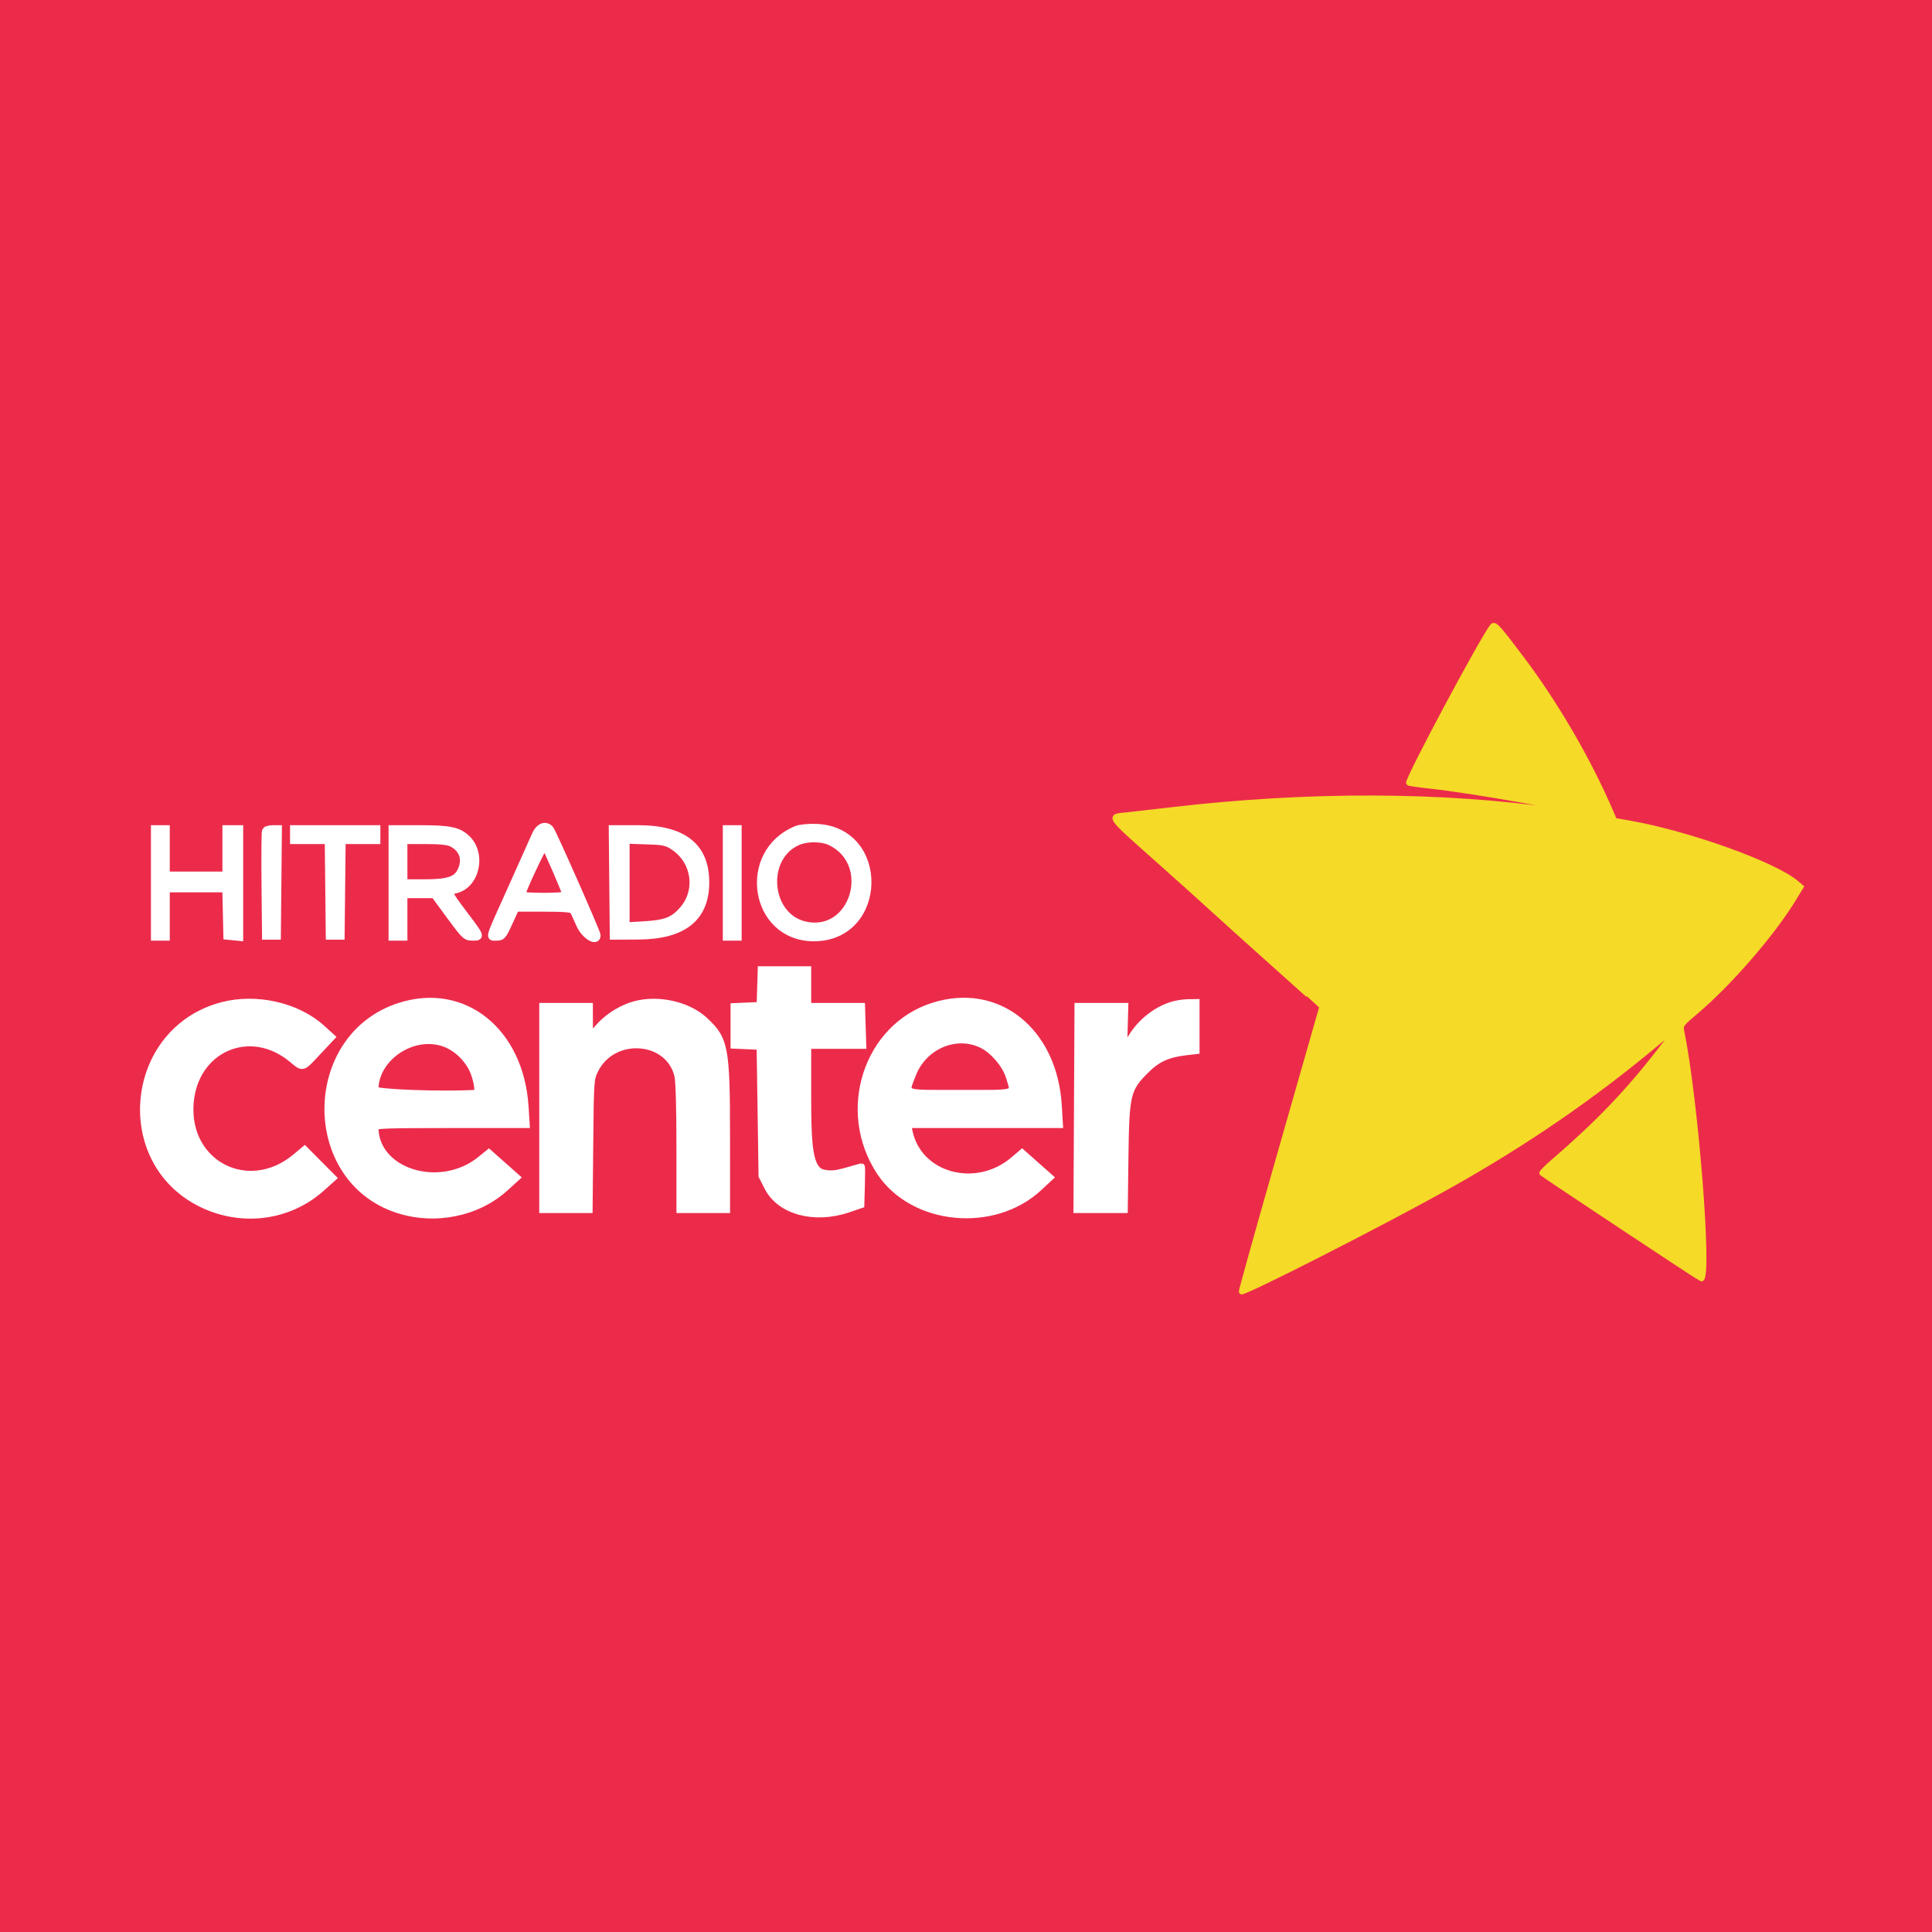
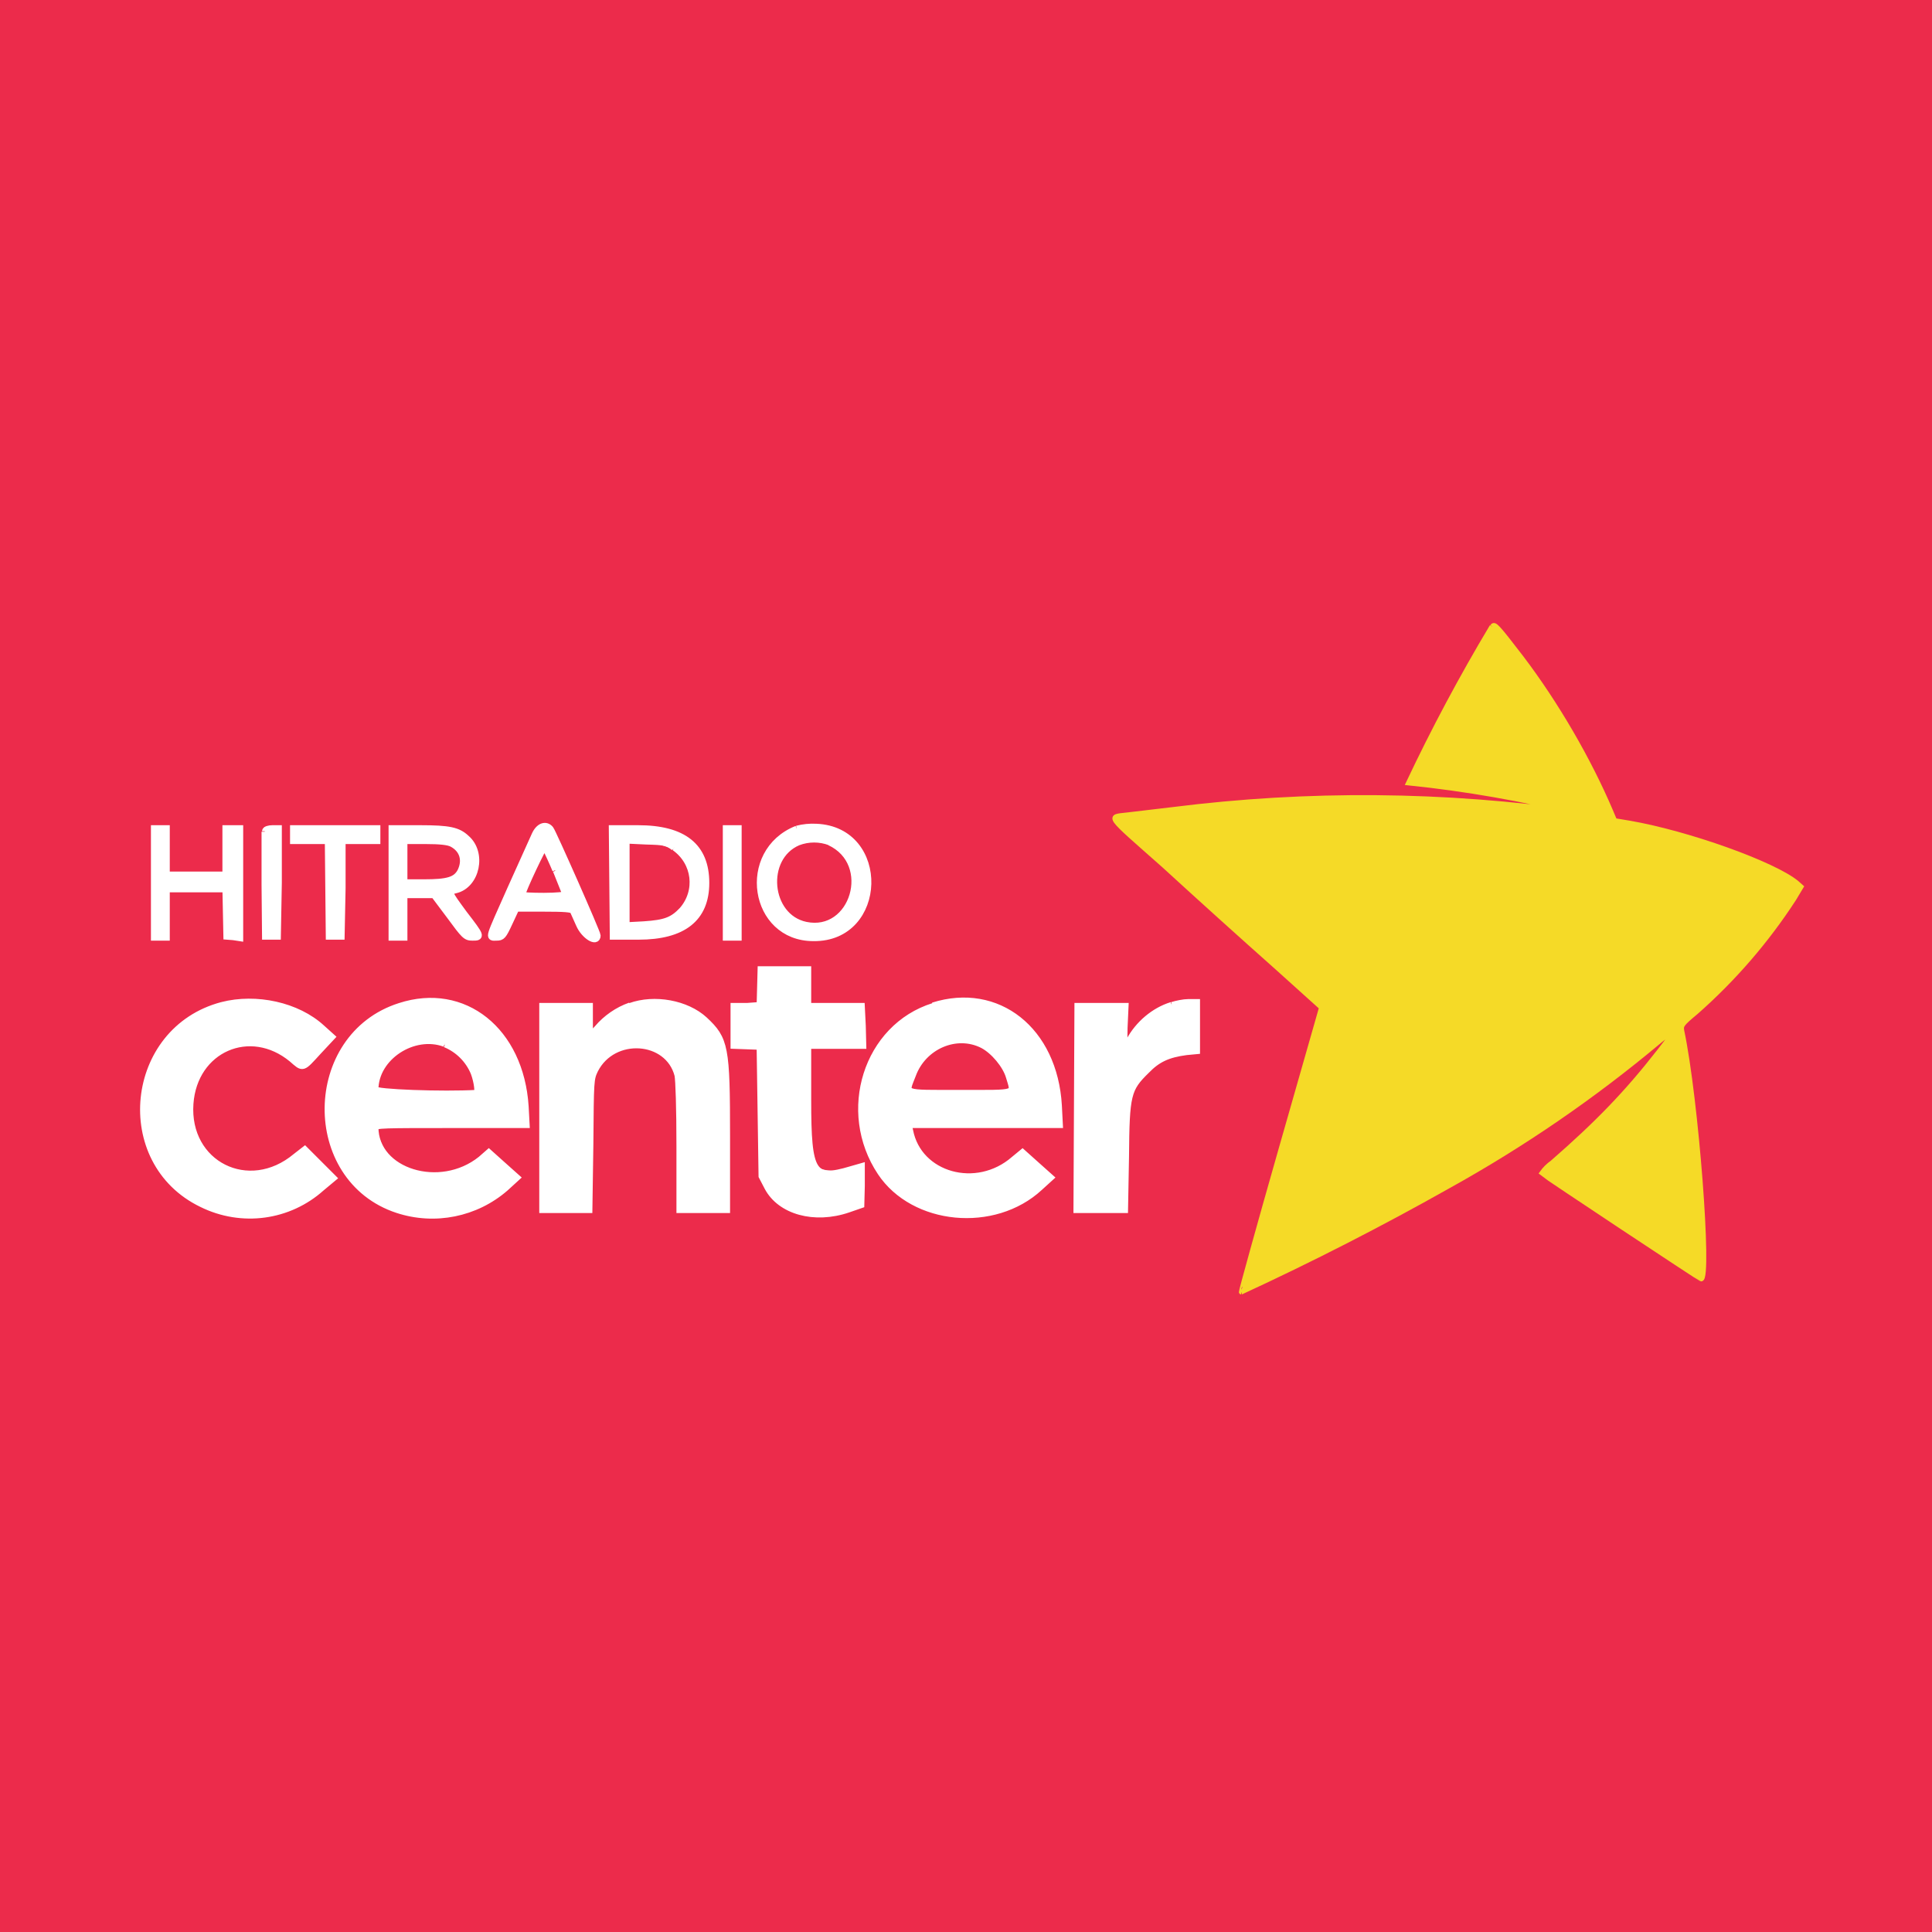
- <svg xmlns="http://www.w3.org/2000/svg" version="1.1" width="400" height="400" viewBox="0,0,400,400">
-   <g transform="translate(-40,20)">
-     <g data-paper-data="{&quot;isPaintingLayer&quot;:true}" fill-rule="evenodd" stroke-linecap="butt" stroke-linejoin="miter" stroke-miterlimit="10" stroke-dasharray="" stroke-dashoffset="0" style="mix-blend-mode: normal">
-       <path d="M40,180v-200h200h200v200v200h-200h-200v-200M354.971,116.2c-4.901,-6.497 -5.53,-7.179 -6.028,-6.537c-2.186,2.82 -17.343,31.191 -17.343,32.463c0,0.094 2.025,0.386 4.5,0.65c8.749,0.932 31.474,4.983 30.942,5.515c-0.092,0.092 -2.119,-0.111 -4.505,-0.451c-24.09,-3.433 -51.562,-3.515 -79.737,-0.238c-3.85,0.448 -8.018,0.925 -9.262,1.059c-4.199,0.455 -4.736,-0.305 7.462,10.552c3.3,2.937 7.89,7.069 10.2,9.182c2.31,2.113 8.295,7.501 13.3,11.974c5.005,4.473 9.1,8.16 9.1,8.193c0,0.033 -3.775,13.275 -8.389,29.427c-4.614,16.152 -8.326,29.43 -8.249,29.506c0.452,0.453 29.273,-14.228 42.838,-21.821c16.078,-9 30.241,-18.739 43.735,-30.073c3.869,-3.25 3.869,-2.959 -0.002,2.022c-6.725,8.652 -12.791,14.959 -22.15,23.032c-1.311,1.131 -2.293,2.142 -2.183,2.246c0.509,0.485 32.823,21.899 33.045,21.899c1.803,0 -1.134,-37.189 -4.06,-51.41c-0.232,-1.127 -0.028,-1.398 2.969,-3.927c6.895,-5.819 15.838,-16.141 20.233,-23.356l1.518,-2.493l-0.952,-0.809c-4.601,-3.906 -22.443,-10.299 -34.708,-12.438l-2.955,-0.515l-0.785,-1.826c-4.618,-10.74 -11.354,-22.308 -18.534,-31.826M213.53,151.964c-4.285,-2.186 -10.856,-0.767 -13.696,2.956c-7.331,9.611 1.434,22.679 12.648,18.858c9.423,-3.211 10.095,-17.198 1.048,-21.814M74.8,156.2v-5h-1.6h-1.6v11.4v11.4h1.6h1.6v-5v-5h6h6v5v5h1.606h1.606l-0.106,-11.3l-0.106,-11.3l-1.5,-0.124l-1.5,-0.124v5.024v5.024h-6h-6v-5M97.906,162.7l-0.106,-11.3l-1.5,-0.124l-1.5,-0.124v11.424v11.424h1.606h1.606l-0.106,-11.3M118.324,152.7l0.124,-1.5h-8.836c-9.491,0 -9.439,-0.012 -9.144,2.071c0.126,0.889 0.288,0.931 3.732,0.984l3.6,0.055l0.107,9.845l0.107,9.845h1.393h1.393v-9.785v-9.785l3.7,-0.115l3.7,-0.115l0.124,-1.5M135.521,152.499c-1.614,-1.068 -1.843,-1.103 -8.19,-1.233l-6.531,-0.135v11.435v11.434h1.6h1.6l-0.001,-4.3l-0.001,-4.3l2.937,0.129l2.938,0.13l3.102,4.17l3.102,4.171h1.761c2.212,0 2.324,0.368 -1.437,-4.694l-3.199,-4.306l1.522,-0.651c5.09,-2.176 5.53,-8.715 0.797,-11.85M155.86,155.2c-1.719,-3.848 -3.958,-5.499 -4.773,-3.521c-0.118,0.286 -2.391,5.368 -5.051,11.292c-2.66,5.923 -4.836,10.828 -4.836,10.9c0,1.325 3.291,-0.132 3.999,-1.771c1.776,-4.113 1.076,-3.755 7.491,-3.832l5.689,-0.068l1.265,2.9c1.256,2.882 1.274,2.9 2.81,2.9c1.944,0 1.981,0.272 -0.787,-5.844c-1.283,-2.836 -2.733,-6.056 -3.221,-7.156c-0.489,-1.1 -1.652,-3.71 -2.586,-5.8M180.09,152.524c-2.71,-1.33 -13.061,-1.987 -13.495,-0.856c-0.114,0.299 -0.16,5.401 -0.102,11.338l0.107,10.794l5.159,0.112c6.142,0.134 8.078,-0.364 10.826,-2.782c6.079,-5.351 4.78,-15.033 -2.495,-18.606M193.2,162.6v-11.4h-1.333c-1.934,0 -1.867,-0.419 -1.867,11.667v11.133h1.6h1.6v-11.4M123.999,158.5l-0.001,-4.3l4.771,0.2c5.724,0.24 6.831,0.859 6.831,3.816c0,3.345 -2.264,4.584 -8.377,4.584h-3.223l-0.001,-4.3M169.766,154.367c1.165,-1.17 9.636,0.703 11.315,2.5c5.683,6.087 0.761,14.333 -8.554,14.333h-2.927v-8.333c0,-4.584 0.075,-8.409 0.166,-8.5M204.721,154.794c1.144,-0.621 2.078,-0.777 4.123,-0.688c10.81,0.467 10.572,17.233 -0.244,17.233c-8.599,0 -11.506,-12.403 -3.879,-16.545M150.497,160.142c1.157,-2.672 2.136,-4.83 2.175,-4.794c0.063,0.055 4.528,9.937 4.528,10.021c0,0.017 -1.98,0.031 -4.4,0.031c-2.42,0 -4.401,-0.09 -4.403,-0.2c-0.002,-0.11 0.943,-2.386 2.1,-5.058M207.2,184.4v-3.6h-5h-5v3.6v3.6h-2.6h-2.6v4.4v4.4h2.576h2.575l0.125,13.3c0.138,14.839 0.178,15.079 3.001,17.975c3.351,3.44 10.614,4.493 15.923,2.309l2.4,-0.987l0.114,-4.098c0.063,-2.255 0.007,-4.099 -0.125,-4.099c-0.131,0 -1.13,0.291 -2.219,0.648c-2.658,0.869 -6.489,0.61 -7.614,-0.514c-1.314,-1.314 -1.536,-3.362 -1.546,-14.234l-0.01,-10.3h5.8h5.8v-4.4v-4.4h-5.8h-5.8v-3.6M97.308,187.788c-14.758,-3.127 -27.708,7.02 -27.708,21.71c0,19.128 21.436,29.133 36.5,17.036c3.327,-2.672 3.333,-2.526 -0.22,-6.055l-2.92,-2.9l-0.979,1.041c-8.389,8.93 -22.181,3.322 -22.181,-9.02c0,-12.094 12.114,-17.963 20.715,-10.036c2.245,2.07 1.969,2.157 5.381,-1.695l2.897,-3.269l-2.097,-1.893c-2.751,-2.485 -6.044,-4.211 -9.388,-4.919M133.28,187.65c-19.804,-4.205 -33.417,19.387 -20.876,36.18c6.958,9.316 23.045,10.489 32.296,2.355c2.659,-2.338 2.654,-2.377 -0.701,-5.357l-2.8,-2.489l-1.669,1.428c-7.487,6.409 -18.225,4.247 -21.094,-4.246l-0.784,-2.321h15.539h15.539l0.257,-1.523c1.696,-10.039 -6.117,-21.99 -15.707,-24.027M181.698,188.203c-6.375,-2.254 -13.82,-0.459 -17.908,4.317l-1.39,1.624v-3.072v-3.072h-5h-5v21.4v21.4h5h5v-12.927c0,-10.57 0.114,-13.313 0.626,-15.037c2.182,-7.348 12.491,-8.81 16.22,-2.3c0.944,1.647 0.956,1.809 1.154,15.864l0.2,14.2l5.1,0.112l5.1,0.112v-14.557c0,-20.646 -1.539,-25.39 -9.102,-28.064M243.68,187.646c-26.147,-5.506 -36.198,34.407 -10.809,42.924c7.671,2.574 16.352,0.809 22.429,-4.559c2.441,-2.157 2.422,-2.265 -0.894,-5.206l-2.794,-2.477l-1.694,1.449c-7.456,6.383 -17.472,4.461 -20.917,-4.014l-0.96,-2.363l15.545,-0.105l15.545,-0.104l0.257,-1.519c1.7,-10.065 -6.105,-22.003 -15.708,-24.026M287.8,192.6v-5.2l-1.6,-0.082c-4.549,-0.234 -9.585,2.975 -12.369,7.882l-1.021,1.8l-0.005,-4.5l-0.005,-4.5h-5h-5v21.4v21.4h5h5l0.007,-9.3c0.013,-17 2.869,-22.363 12.478,-23.423l2.515,-0.277v-5.2M124.185,196.351c6.294,-2.859 14.615,2.301 14.615,9.064v0.985h-10.6c-5.83,0 -10.6,-0.071 -10.6,-0.158c0,-3.055 3.669,-8.566 6.585,-9.891M234.8,196.238c6.188,-2.681 14.4,2.553 14.4,9.177v0.985h-10.6c-5.83,0 -10.6,-0.057 -10.6,-0.127c0,-3.233 3.7,-8.692 6.8,-10.035" fill="#ec2b4b" stroke="none" stroke-width="1" />
-       <path d="M150.841,152.9c0.763,-1.776 2.149,-2.317 3.076,-1.199c0.53,0.637 9.683,21.369 9.683,21.931c0,1.653 -2.59,0.032 -3.566,-2.232c-0.569,-1.32 -1.18,-2.625 -1.358,-2.9c-0.234,-0.362 -1.922,-0.5 -6.122,-0.5h-5.8l-1.367,3c-1.262,2.771 -1.459,3 -2.577,3c-1.569,0 -1.825,0.839 3.045,-9.963c2.34,-5.19 4.584,-10.202 4.986,-11.137M204.981,151.71c0.672,-0.27 2.475,-0.442 4.019,-0.383c14.622,0.556 14.033,22.909 -0.6,22.801c-12.476,-0.092 -15.161,-17.698 -3.419,-22.418M72,162.8v-11.2h1.2h1.2v4.8v4.8h6.2h6.2v-4.8v-4.8h1.4h1.4v11.225v11.226l-1.3,-0.126l-1.3,-0.125l-0.112,-4.9l-0.113,-4.9h-6.187h-6.188v5v5h-1.2h-1.2v-11.2M94.981,152.106c0.106,-0.278 0.742,-0.506 1.413,-0.506h1.219l-0.107,11.1l-0.106,11.1h-1.2h-1.2l-0.107,-10.594c-0.059,-5.826 -0.019,-10.821 0.088,-11.1M100.8,152.8v-1.2h8.6h8.6v1.2v1.2h-3.593h-3.593l-0.107,9.9l-0.107,9.9h-1.2h-1.2l-0.107,-9.9l-0.107,-9.9h-3.593h-3.593v-1.2M121.2,162.8v-11.2h5.813c6.009,0 7.795,0.359 9.513,1.914c3.465,3.136 2.1,9.709 -2.221,10.697c-1.695,0.387 -1.643,0.537 1.718,4.998c3.642,4.835 3.626,4.791 1.775,4.791c-1.321,0 -1.586,-0.252 -4.634,-4.4l-3.232,-4.4h-3.166h-3.166v4.4v4.4h-1.2h-1.2v-11.2M166.894,162.7l-0.107,-11.1h5.307c9.428,0.001 14.047,3.697 14,11.203c-0.045,7.258 -4.674,10.912 -13.894,10.966l-5.2,0.031l-0.106,-11.1M190.4,162.8v-11.2h1.2h1.2v11.2v11.2h-1.2h-1.2v-11.2M211.886,154.268c-1.736,-0.824 -4.822,-0.838 -6.683,-0.031c-7.502,3.254 -6.384,15.616 1.566,17.318c10.059,2.153 14.496,-12.837 5.117,-17.287M133.596,154.598c-0.821,-0.425 -2.437,-0.598 -5.576,-0.598h-4.42v4.4v4.4h4.213c4.873,0 6.628,-0.545 7.56,-2.349c1.238,-2.394 0.554,-4.648 -1.777,-5.853M179.667,155.402c-1.61,-1.117 -2.029,-1.212 -5.9,-1.338l-4.167,-0.137v8.895v8.896l3.725,-0.223c4.467,-0.266 5.999,-0.846 7.948,-3.006c3.539,-3.921 2.788,-10.037 -1.606,-13.087M155.136,160.149c-1.135,-2.612 -2.184,-4.889 -2.331,-5.06c-0.235,-0.274 -4.812,9.448 -4.807,10.211c0.001,0.165 2.072,0.3 4.602,0.3c2.53,0 4.6,-0.158 4.6,-0.351c0,-0.193 -0.929,-2.488 -2.064,-5.1M197.515,184.5l0.115,-3.7h4.785h4.785v3.8v3.8h5.573h5.574l0.126,4.001l0.127,4.001l-5.7,-0.001l-5.7,-0.001v11.42c0,15.177 1.028,16.814 9.036,14.384c1.08,-0.327 2.016,-0.597 2.078,-0.6c0.063,-0.002 0.063,1.751 0,3.896l-0.114,3.9l-2.6,0.886c-6.969,2.374 -14.07,0.463 -16.593,-4.467l-1.207,-2.359l-0.2,-13.43l-0.2,-13.43l-2.7,-0.118l-2.7,-0.119v-3.963v-3.963l2.7,-0.119l2.7,-0.118l0.115,-3.7M86,188.232c7.08,-1.863 15.522,0.059 20.625,4.697l1.975,1.795l-2.8,2.988c-3.337,3.562 -3.002,3.466 -5.328,1.533c-8.718,-7.243 -20.332,-2.156 -21.139,9.259c-0.89,12.602 12.178,19.218 21.905,11.089l1.838,-1.536l2.893,2.912l2.893,2.912l-2.331,2.083c-6.729,6.014 -16.396,7.293 -24.709,3.27c-18.024,-8.724 -15.256,-35.889 4.178,-41.002M122.778,188.354c13.213,-4.228 24.902,5.134 25.902,20.746l0.238,3.7h-15.659c-13.474,0 -15.659,0.082 -15.659,0.585c0,9.362 13.537,13.522 21.908,6.733l1.709,-1.385l2.848,2.524l2.847,2.525l-2.337,2.124c-5.781,5.253 -14.578,7.016 -22.3,4.469c-19.392,-6.396 -19.04,-35.767 0.503,-42.021M170.52,188.319c4.903,-1.754 11.595,-0.473 15.284,2.927c4.275,3.941 4.585,5.566 4.591,24.054l0.005,15.1h-4.8h-4.8v-13.023c0,-8.174 -0.164,-13.676 -0.442,-14.776c-1.974,-7.84 -13.503,-8.579 -17.211,-1.103c-0.927,1.867 -0.946,2.149 -1.074,15.402l-0.13,13.5h-4.771h-4.772v-21v-21h4.8h4.8v3c0,3.459 0.077,3.521 1.824,1.481c1.707,-1.995 4.125,-3.642 6.696,-4.562M233.178,188.354c13.277,-4.249 24.974,5.029 25.904,20.546l0.234,3.9h-15.708h-15.708l0.25,1.3c1.817,9.447 13.902,12.81 21.786,6.062l1.676,-1.434l2.845,2.523l2.846,2.523l-2.234,2.079c-9.34,8.694 -25.996,7.075 -32.809,-3.189c-8.342,-12.567 -2.822,-29.913 10.918,-34.31M282.6,188.16c0.88,-0.279 2.365,-0.519 3.3,-0.533l1.7,-0.027v4.945v4.945l-2.107,0.247c-3.779,0.445 -5.92,1.43 -8.328,3.836c-3.853,3.849 -4.116,4.949 -4.282,17.927l-0.14,10.9h-4.872h-4.871l0.107,-21l0.107,-21h4.818h4.818l-0.125,4.401c-0.141,4.956 -0.085,5.08 1.196,2.665c1.792,-3.377 5.124,-6.182 8.679,-7.306M132.148,196.015c-6.543,-2.448 -14.548,2.835 -14.548,9.6c0,0.684 14.103,1.197 21.1,0.767c0.5,-0.031 0.214,-2.367 -0.527,-4.307c-1.017,-2.663 -3.428,-5.089 -6.025,-6.06M243.463,196.33c-5.454,-2.782 -12.336,0.143 -14.606,6.209c-1.569,4.194 -2.426,3.861 9.943,3.861c12.245,0 11.325,0.313 10.202,-3.469c-0.72,-2.424 -3.241,-5.428 -5.539,-6.601" fill="#ffffff" stroke="#ffffff" stroke-width="1.5" />
-       <path d="M348.943,109.663c0.498,-0.642 1.127,0.04 6.028,6.537c7.18,9.518 13.916,21.086 18.534,31.826l0.785,1.826l2.955,0.515c12.265,2.139 30.107,8.532 34.708,12.438l0.952,0.809l-1.518,2.493c-4.395,7.215 -13.338,17.537 -20.233,23.356c-2.997,2.529 -3.201,2.8 -2.969,3.927c2.926,14.221 5.863,51.41 4.06,51.41c-0.222,0 -32.536,-21.414 -33.045,-21.899c-0.11,-0.104 0.872,-1.115 2.183,-2.246c9.359,-8.073 15.425,-14.38 22.15,-23.032c3.871,-4.981 3.871,-5.272 0.002,-2.022c-13.494,11.334 -27.657,21.073 -43.735,30.073c-13.565,7.593 -42.386,22.274 -42.838,21.821c-0.077,-0.076 3.635,-13.354 8.249,-29.506c4.614,-16.152 8.389,-29.394 8.389,-29.427c0,-0.033 -4.095,-3.72 -9.1,-8.193c-5.005,-4.473 -10.99,-9.861 -13.3,-11.974c-2.31,-2.113 -6.9,-6.245 -10.2,-9.182c-12.198,-10.857 -11.661,-10.097 -7.462,-10.552c1.244,-0.134 5.412,-0.611 9.262,-1.059c28.175,-3.277 55.647,-3.195 79.737,0.238c2.386,0.34 4.413,0.543 4.505,0.451c0.532,-0.532 -22.193,-4.583 -30.942,-5.515c-2.475,-0.264 -4.5,-0.556 -4.5,-0.65c0,-1.272 15.157,-29.643 17.343,-32.463" fill="#f5da27" stroke="#f5da27" stroke-width="1" />
-     </g>
+ <svg xmlns="http://www.w3.org/2000/svg" width="400" height="400">
+   <g fill-rule="evenodd" stroke-miterlimit="10" data-paper-data="{&quot;isPaintingLayer&quot;:true}" style="mix-blend-mode:normal">
+     <path fill="#ec2b4b" d="M0 200V0h400v400H0V200m315-63.8c-5-6.5-5.6-7.2-6-6.5a376 376 0 0 0-17.4 32.4l4.5.7c8.7 1 31.5 5 31 5.5a316 316 0 0 0-93.5.4c-4.3.4-4.8-.3 7.4 10.5a1251 1251 0 0 1 23.5 21.2l9.1 8.2a14330.5 14330.5 0 0 1-16.6 58.9c.4.4 29.2-14.2 42.8-21.8 16-9 30.2-18.8 43.7-30.1 3.9-3.2 3.9-3 0 2-6.7 8.7-12.8 15-22.1 23a9 9 0 0 0-2.2 2.3c.5.5 32.8 21.9 33 21.9 1.8 0-1-37.2-4-51.4-.2-1.1 0-1.4 3-4a114 114 0 0 0 20.2-23.3l1.5-2.5-1-.8c-4.5-3.9-22.4-10.3-34.7-12.4l-3-.5-.7-1.9a160.4 160.4 0 0 0-18.5-31.8M173.5 172c-4.3-2.2-10.8-.8-13.7 3-7.3 9.5 1.5 22.6 12.7 18.8 9.4-3.2 10-17.2 1-21.8m-138.7 4.2v-5h-3.2V194h3.2v-10h12v10H50v-11.3l-.2-11.3-1.5-.1-1.5-.1v10h-12v-5m23.1 6.5-.1-11.3-1.5-.1-1.5-.1V194H58v-11.3m20.3-10 .1-1.5h-8.8c-9.5 0-9.4 0-9.1 2 0 1 .3 1 3.7 1l3.6.1.1 9.9.1 9.8h2.8v-19.6h3.7l3.7-.2.1-1.5m17.2-.2c-1.6-1-1.8-1.1-8.2-1.2l-6.5-.2V194H84v-8.6l3 .1 2.9.2 3 4.1 3.2 4.2h1.7c2.2 0 2.4.4-1.4-4.7l-3.2-4.3 1.5-.7c5.1-2.1 5.6-8.7.8-11.8m20.4 2.7c-1.8-3.8-4-5.5-4.8-3.5a2391.7 2391.7 0 0 1-9.9 22.2c0 1.3 3.3-.2 4-1.8 1.8-4.1 1-3.8 7.5-3.8l5.7-.1 1.2 2.9c1.3 2.9 1.3 2.9 2.9 2.9 1.9 0 2 .3-.8-5.8a1599.4 1599.4 0 0 1-5.8-13m24.2-2.7c-2.7-1.3-13-2-13.5-.8-.1.3-.2 5.4-.1 11.3l.1 10.8 5.2.1c6.1.1 8-.4 10.8-2.8 6-5.3 4.8-15-2.5-18.6m13.1 10.1v-11.4h-1.3c-2 0-1.9-.4-1.9 11.7V194h3.2v-11.4M84 178.5v-4.3l4.8.2c5.7.2 6.8.9 6.8 3.8 0 3.4-2.3 4.6-8.4 4.6H84v-4.3m45.8-4.1c1.1-1.2 9.6.7 11.3 2.5 5.7 6 .7 14.3-8.6 14.3h-2.9v-8.3c0-4.6 0-8.4.2-8.5m35 .4c1-.6 2-.8 4-.7 10.9.5 10.6 17.2-.2 17.2-8.6 0-11.5-12.4-3.9-16.5m-54.2 5.3 2.2-4.8 4.5 10a157.3 157.3 0 0 1-8.8-.1l2.1-5m56.7 24.2v-3.6h-10v7.2H152v8.8h5.2v13.3c.2 14.8.3 15 3 18 3.4 3.4 10.7 4.5 16 2.3l2.4-1 .1-4.1-.1-4.1-2.2.6c-2.7 1-6.5.7-7.6-.5-1.4-1.3-1.6-3.3-1.6-14.2v-10.3h11.6V208h-11.6v-3.6m-109.9 3.4c-14.7-3.1-27.7 7-27.7 21.7a22.1 22.1 0 0 0 36.5 17c3.3-2.6 3.3-2.5-.2-6l-3-3-1 1.1c-8.3 9-22.1 3.3-22.1-9 0-12 12.1-18 20.7-10 2.3 2 2 2.1 5.4-1.7l2.9-3.3-2.1-1.9c-2.8-2.5-6-4.2-9.4-5m36 0c-19.8-4.3-33.4 19.3-20.9 36.1 7 9.3 23 10.5 32.3 2.4 2.7-2.4 2.7-2.4-.7-5.4l-2.8-2.5-1.7 1.5c-7.5 6.4-18.2 4.2-21-4.3l-.8-2.3h31l.3-1.5c1.7-10-6.1-22-15.7-24m48.4.5a16.7 16.7 0 0 0-18 4.3l-1.3 1.6V208h-10v42.8h10v-13c0-10.5.1-13.2.6-15 2.2-7.3 12.5-8.8 16.2-2.3 1 1.7 1 1.8 1.2 15.9l.2 14.2 5.1.1 5.1.1v-14.5c0-20.7-1.5-25.4-9.1-28.1m62-.6c-26.2-5.5-36.2 34.5-10.8 43a23 23 0 0 0 22.4-4.6c2.4-2.1 2.4-2.3-.9-5.2l-2.8-2.5-1.7 1.5c-7.4 6.4-17.5 4.4-20.9-4l-1-2.4 15.6-.1 15.5-.1.3-1.5c1.7-10-6.1-22-15.7-24m44.1 4.9v-5.2h-1.6c-4.5-.3-9.6 2.9-12.4 7.8l-1 1.8v-9h-10v42.8h10v-9.3c0-17 2.9-22.4 12.5-23.4l2.5-.3v-5.2m-163.6 3.8c6.3-3 14.6 2.3 14.6 9v1H88.2c-5.8 0-10.6 0-10.6-.2 0-3 3.7-8.5 6.6-9.8m110.6-.2c6.2-2.6 14.4 2.6 14.4 9.2v1h-10.6l-10.6-.1c0-3.3 3.7-8.7 6.8-10" />
+     <path fill="#fff" stroke="#fff" stroke-width="1.5" d="M110.8 172.9c.8-1.8 2.2-2.3 3.1-1.2.5.6 9.7 21.4 9.7 22 0 1.6-2.6 0-3.6-2.3l-1.3-2.9c-.3-.4-2-.5-6.1-.5h-5.8l-1.4 3c-1.3 2.8-1.5 3-2.6 3-1.6 0-1.8.8 3-10l5-11.1m54.2-1.2a13 13 0 0 1 4-.4c14.6.6 14 23-.6 22.8-12.5 0-15.2-17.7-3.4-22.4M32 182.8v-11.2h2.4v9.6h12.4v-9.6h2.8v22.5l-1.3-.2-1.3-.1-.1-4.9-.1-4.9H34.4v10H32v-11.2m23-10.7c0-.3.7-.5 1.4-.5h1.2v11.1l-.2 11.1H55l-.1-10.6v-11m5.9.6v-1.2H78v2.4h-7.2v9.9l-.2 9.9h-2.4l-.1-9.9-.1-9.9h-7.2v-1.2m20.4 10v-11.2H87c6 0 7.8.4 9.5 2 3.5 3 2.1 9.6-2.2 10.6-1.7.4-1.6.5 1.7 5 3.7 4.8 3.6 4.8 1.8 4.8-1.3 0-1.6-.3-4.6-4.4l-3.3-4.4H83.6v8.8h-2.4v-11.2m45.7-.1-.1-11.1h5.3c9.4 0 14 3.7 14 11.2 0 7.3-4.7 11-13.9 11H127l-.1-11.1m23.5.1v-11.2h2.4V194h-2.4v-11.2m21.5-8.5a9.4 9.4 0 0 0-6.7 0c-7.5 3.2-6.4 15.6 1.6 17.3 10 2.1 14.5-12.9 5-17.3m-78.2.3c-.8-.4-2.4-.6-5.6-.6h-4.4v8.8h4.2c4.9 0 6.6-.5 7.6-2.3 1.2-2.4.5-4.7-1.8-5.9m46 .8c-1.5-1.1-2-1.2-5.8-1.3l-4.2-.2v17.8l3.7-.2c4.5-.3 6-.9 8-3 3.5-4 2.8-10-1.6-13.1m-24.6 4.7a73 73 0 0 0-2.3-5c-.2-.3-4.8 9.4-4.8 10.2 0 .2 2 .3 4.6.3 2.5 0 4.6-.2 4.6-.4l-2-5m42.3 24.3.1-3.7h9.6v7.6h11.1l.2 4 .1 4h-11.4v11.4c0 15.2 1 16.8 9 14.4l2.1-.6v3.9l-.1 3.9-2.6.9c-7 2.4-14 .4-16.6-4.5l-1.2-2.3-.2-13.5-.2-13.4-2.7-.1-2.7-.1v-8h2.7l2.7-.2.1-3.7M46 208.2c7-1.8 15.5 0 20.6 4.7l2 1.8-2.8 3c-3.3 3.6-3 3.5-5.3 1.5-8.7-7.2-20.4-2.1-21.2 9.3-.9 12.6 12.2 19.2 22 11l1.8-1.4L66 241l2.9 2.9-2.4 2c-6.7 6-16.4 7.4-24.7 3.3-18-8.7-15.2-35.9 4.2-41m36.8.2c13.2-4.3 24.9 5 25.9 20.7l.2 3.7H93.3c-13.5 0-15.7 0-15.7.6 0 9.3 13.5 13.5 22 6.7l1.6-1.4 2.9 2.6 2.8 2.5-2.3 2.1a23 23 0 0 1-22.3 4.5c-19.4-6.4-19-35.8.5-42m47.7 0c5-1.8 11.6-.6 15.3 2.8 4.3 4 4.6 5.6 4.6 24.1v15.1h-9.6v-13c0-8.2-.2-13.7-.4-14.8-2-7.8-13.5-8.6-17.3-1.1-.9 1.9-.9 2.1-1 15.4l-.2 13.5h-9.5v-42h9.6v3c0 3.5 0 3.5 1.8 1.5 1.7-2 4.1-3.7 6.7-4.6m62.7 0c13.3-4.2 25 5 25.9 20.6l.2 3.9H188l.3 1.3c1.8 9.4 13.9 12.8 21.7 6l1.7-1.4 2.9 2.6 2.8 2.5-2.2 2c-9.4 8.7-26 7.1-32.8-3.1-8.4-12.6-2.9-30 10.9-34.3m49.4-.2c.9-.3 2.4-.6 3.3-.6h1.7v9.9l-2.1.2c-3.8.5-6 1.5-8.3 3.9-3.9 3.8-4.2 5-4.3 17.9l-.2 10.9H223l.1-21 .1-21h9.7l-.2 4.4c-.1 5 0 5 1.2 2.7 1.8-3.4 5.1-6.2 8.7-7.3M92.1 216c-6.5-2.4-14.5 2.8-14.5 9.6 0 .7 14.1 1.2 21.1.8.5 0 .2-2.4-.5-4.3a11 11 0 0 0-6-6m111.3.2c-5.5-2.8-12.4.2-14.6 6.2-1.6 4.2-2.5 3.9 9.9 3.9 12.2 0 11.3.3 10.2-3.5-.7-2.4-3.2-5.4-5.5-6.6" />
+     <path fill="#f5da27" stroke="#f5da27" d="M309 129.7c.4-.7 1 0 6 6.5 7.2 9.5 13.9 21 18.5 31.8l.8 1.9 3 .5c12.2 2.1 30 8.5 34.7 12.4l.9.8-1.5 2.5a114 114 0 0 1-20.2 23.4c-3 2.5-3.2 2.8-3 3.9 3 14.2 5.8 51.4 4 51.4-.2 0-32.5-21.4-33-21.9a9 9 0 0 1 2.2-2.2c9.3-8.1 15.4-14.4 22.1-23 3.9-5 3.9-5.3 0-2.1a277.8 277.8 0 0 1-43.7 30 596.8 596.8 0 0 1-42.8 21.9c-.1 0 3.6-13.4 8.2-29.5l8.4-29.4-9.1-8.2a2117.5 2117.5 0 0 1-23.5-21.2c-12.2-10.8-11.7-10-7.5-10.5l9.3-1.1a316 316 0 0 1 84.2.7 254 254 0 0 0-35.4-6.2 376 376 0 0 1 17.3-32.4" />
  </g>
</svg>
